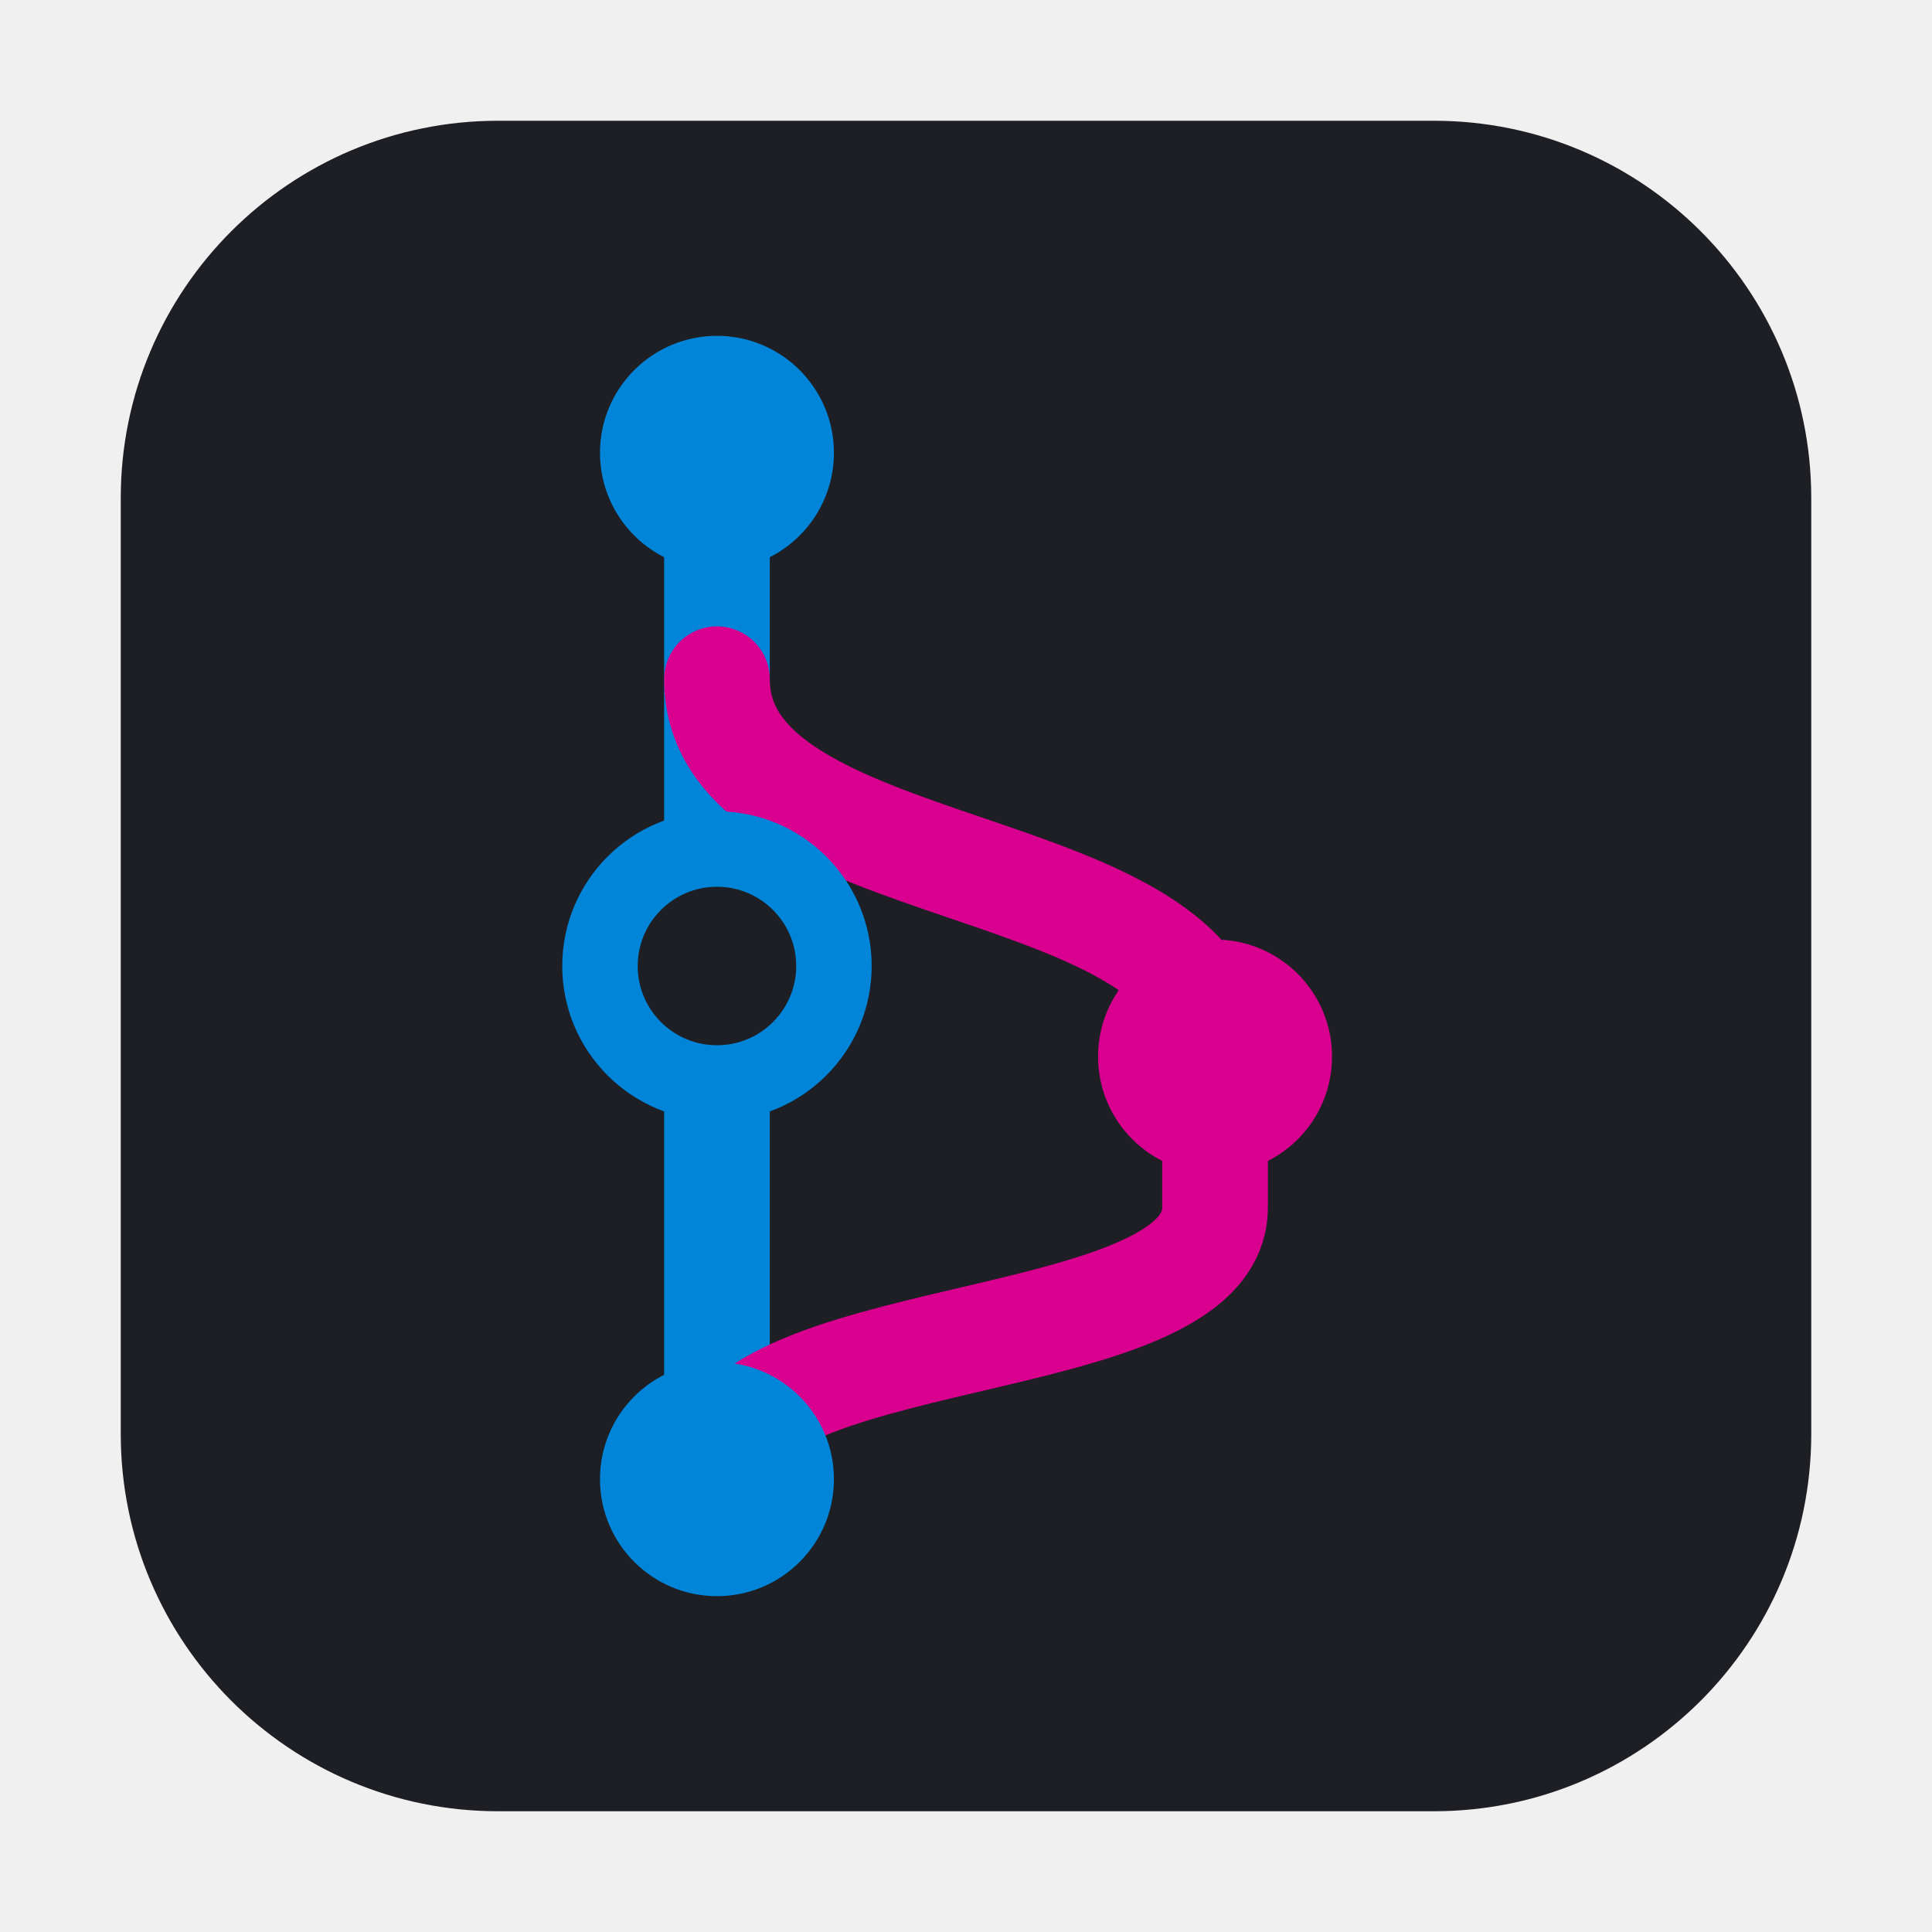
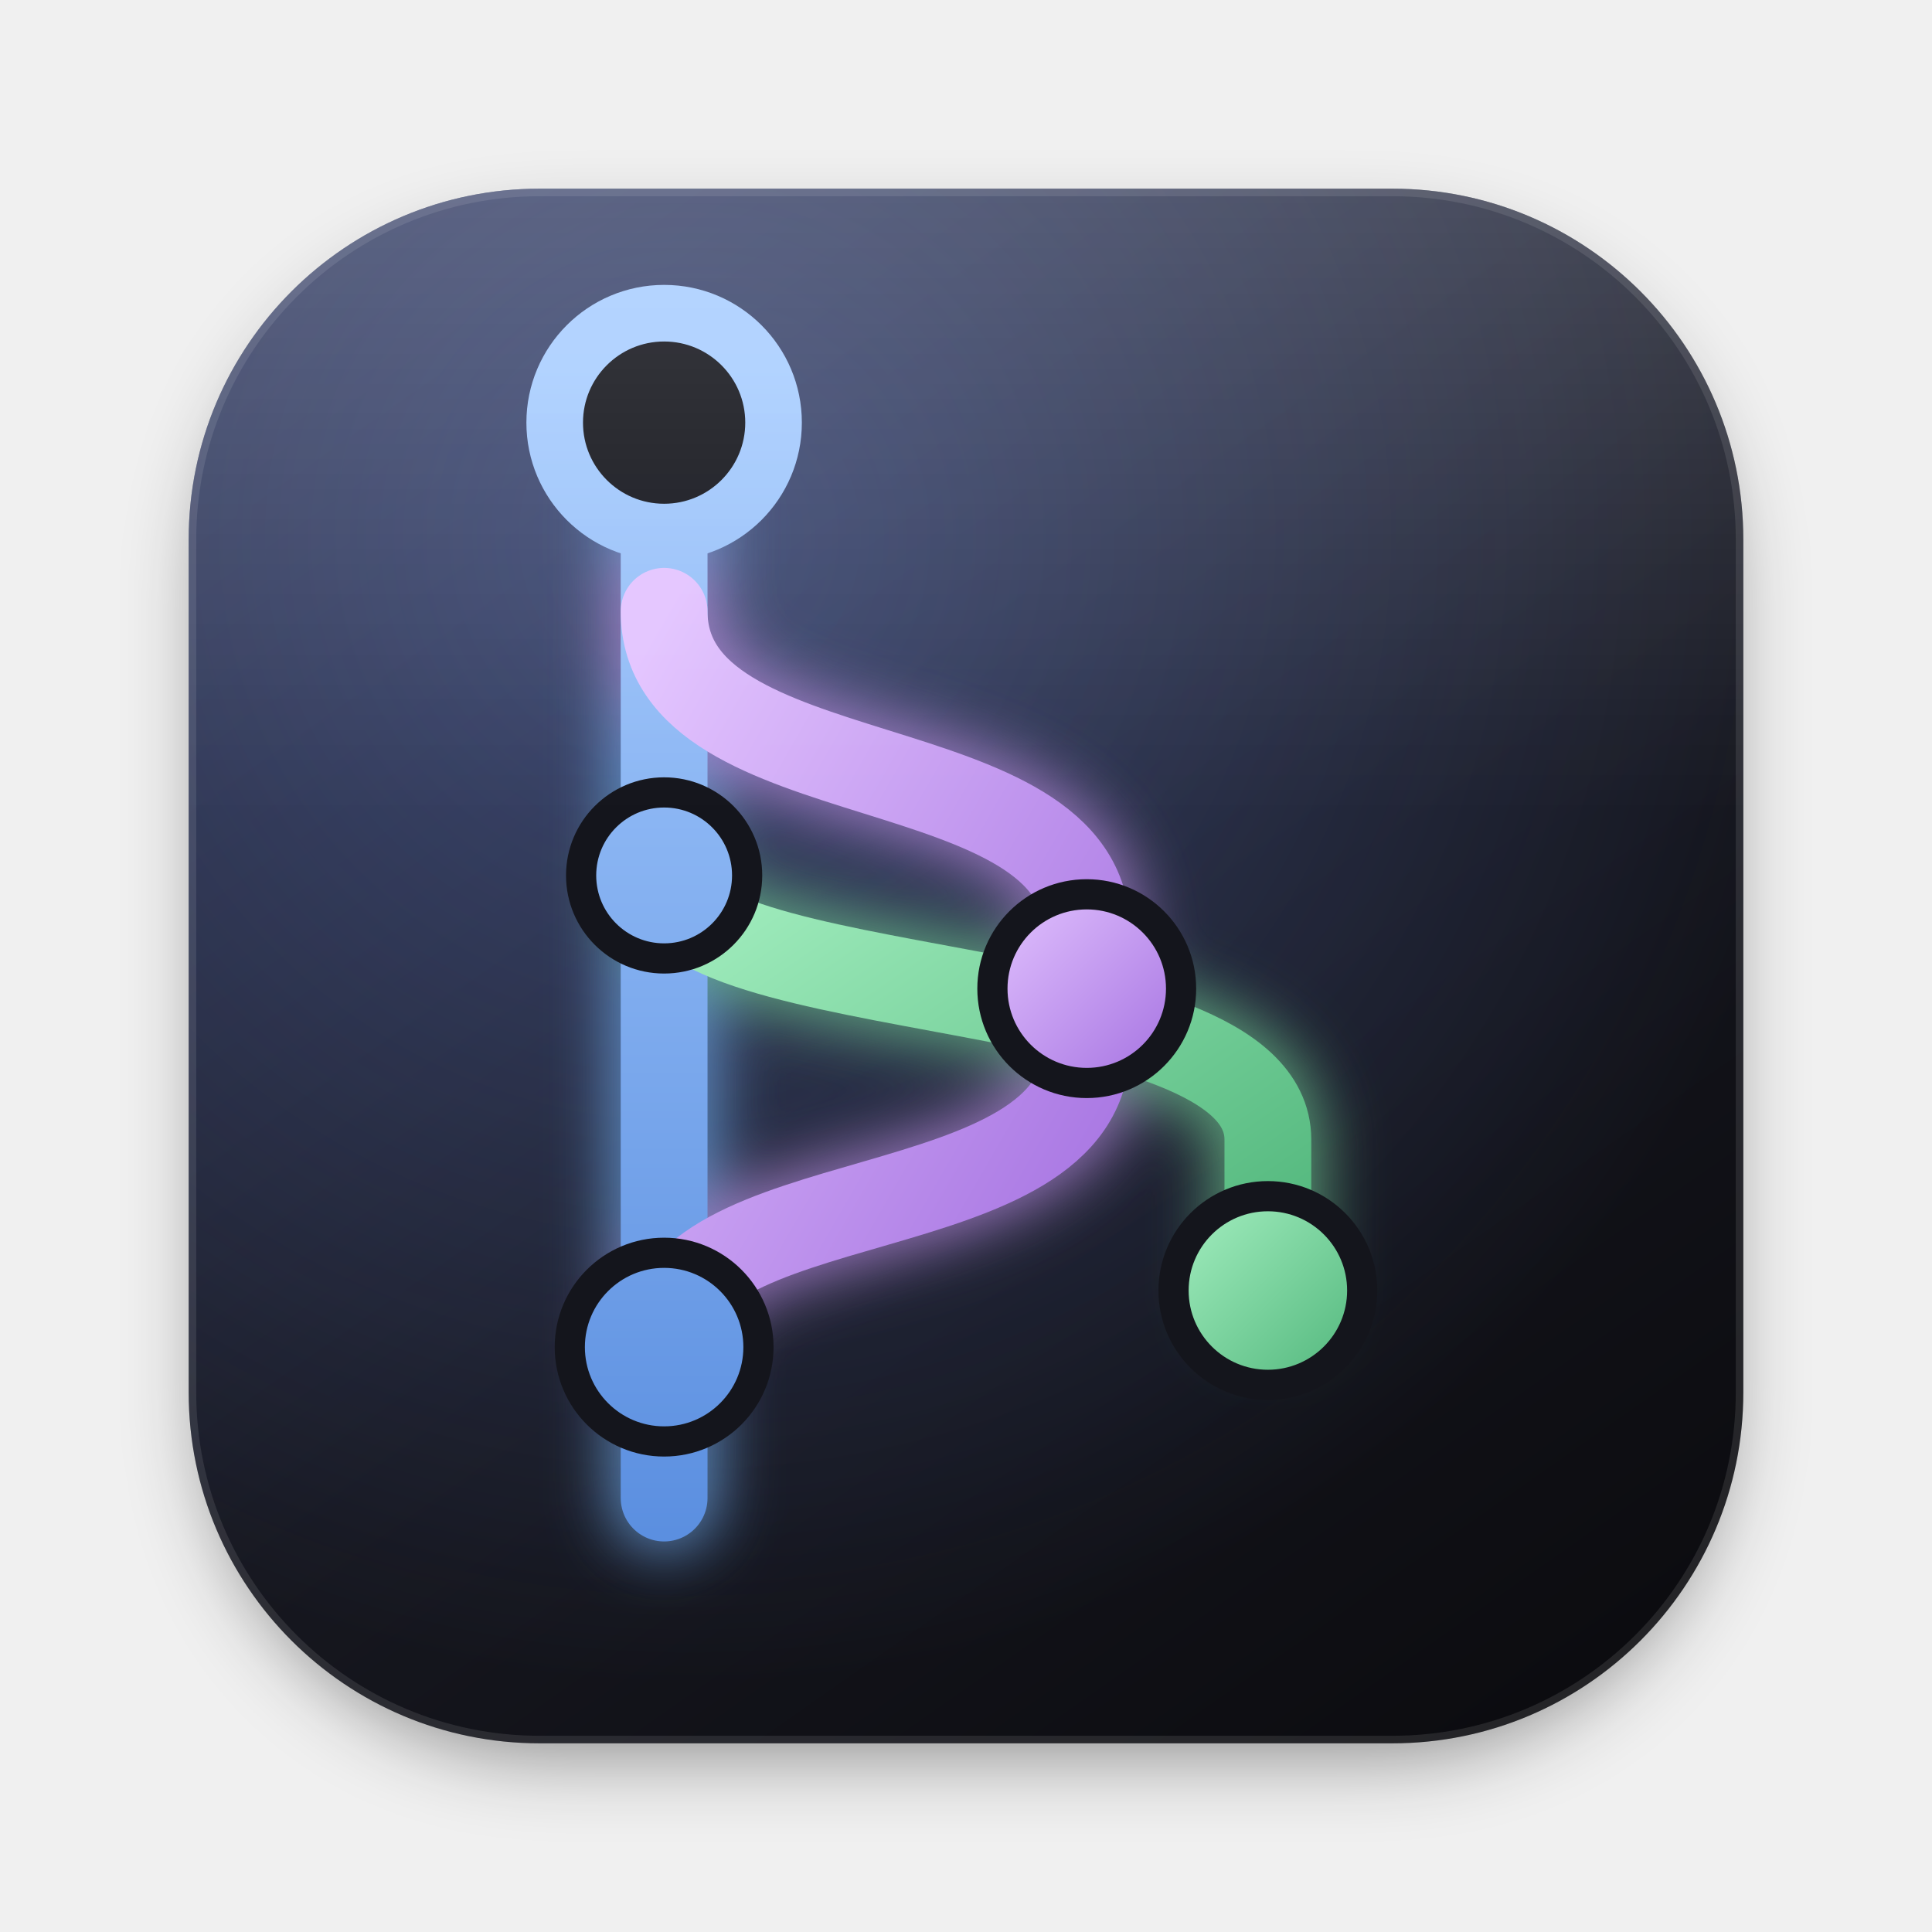
<svg xmlns="http://www.w3.org/2000/svg" width="1024" height="1024" viewBox="0 0 1024 1024">
-   <rect x="64" y="64" width="896" height="896" rx="200" fill="#1e1f24" />
-   <g fill="none" stroke-width="56" stroke-linecap="round">
-     <path d="M380 240V784" stroke="#0085d9" />
-     <path d="M380 360C380 470 644 450 644 560V640C644 720 380 700 380 784" stroke="#d9008f" />
+   <defs>
+     <linearGradient id="tile" x1="0.15" y1="0" x2="0.85" y2="1">
+       <stop offset="0" stop-color="#2b2f45" />
+       <stop offset="0.55" stop-color="#16171f" />
+       <stop offset="1" stop-color="#0c0c10" />
+     </linearGradient>
+     <radialGradient id="glow" cx="0.32" cy="0.22" r="0.75">
+       <stop offset="0" stop-color="#7c9cff" stop-opacity="0.32" />
+       <stop offset="1" stop-color="#7c9cff" stop-opacity="0" />
+     </radialGradient>
+     <linearGradient id="blue" gradientUnits="userSpaceOnUse" x1="0" y1="200" x2="0" y2="820">
+       <stop offset="0" stop-color="#a8cdff" />
+       <stop offset="1" stop-color="#5b8fe0" />
+     </linearGradient>
+     <linearGradient id="violet" x1="0" y1="0" x2="1" y2="1">
+       <stop offset="0" stop-color="#e3c4ff" />
+       <stop offset="1" stop-color="#a36fe0" />
+     </linearGradient>
+     <linearGradient id="green" x1="0" y1="0" x2="1" y2="1">
+       <stop offset="0" stop-color="#a6f0c2" />
+       <stop offset="1" stop-color="#4fb57a" />
+     </linearGradient>
+     <linearGradient id="sheen" x1="0" y1="0" x2="0" y2="1">
+       <stop offset="0" stop-color="#ffffff" stop-opacity="0.16" />
+       <stop offset="0.4" stop-color="#ffffff" stop-opacity="0" />
+     </linearGradient>
+     <filter id="shadow" x="-20%" y="-20%" width="140%" height="140%">
+       <feGaussianBlur stdDeviation="22" />
+     </filter>
+     <filter id="bloom" x="-30%" y="-30%" width="160%" height="160%">
+       <feGaussianBlur stdDeviation="16" />
+     </filter>
+     <clipPath id="clip">
+       <rect x="100" y="100" width="824" height="824" rx="186" />
+     </clipPath>
+   </defs>
+   <rect x="112" y="128" width="800" height="800" rx="180" fill="#000" opacity="0.45" filter="url(#shadow)" />
+   <g clip-path="url(#clip)">
+     <rect x="100" y="100" width="824" height="824" fill="url(#tile)" />
+     <rect x="100" y="100" width="824" height="824" fill="url(#glow)" />
+     <g transform="translate(-48 -6)">
+       <g fill="none" stroke-linecap="round" stroke-width="58" opacity="0.75" filter="url(#bloom)">
+         <path d="M400 230V800" stroke="#6ea8e8" />
+         <path d="M400 330C400 430 624 400 624 500V560C624 660 400 630 400 720" stroke="#b98ce0" />
+         <path d="M400 470C400 540 720 520 720 610V690" stroke="#6ec48f" />
+       </g>
+       <g fill="none" stroke-linecap="round" stroke-width="46">
+         <path d="M400 230V800" stroke="url(#blue)" />
+         <path d="M400 330C400 430 624 400 624 500V560C624 660 400 630 400 720" stroke="url(#violet)" />
+         <path d="M400 470C400 540 720 520 720 610V690" stroke="url(#green)" />
+       </g>
+       <g stroke="#14151c" stroke-width="16">
+         <circle cx="400" cy="230" r="58" fill="#14151c" stroke="url(#blue)" stroke-width="30" />
+         <circle cx="624" cy="530" r="50" fill="url(#violet)" />
+         <circle cx="720" cy="690" r="50" fill="url(#green)" />
+         <circle cx="400" cy="720" r="50" fill="url(#blue)" />
+         <circle cx="400" cy="470" r="44" fill="url(#blue)" />
+       </g>
+     </g>
+     <rect x="100" y="100" width="824" height="824" fill="url(#sheen)" />
  </g>
-   <circle cx="380" cy="240" r="62" fill="#0085d9" />
-   <circle cx="644" cy="560" r="62" fill="#d9008f" />
-   <circle cx="380" cy="784" r="62" fill="#0085d9" />
-   <circle cx="380" cy="512" r="62" fill="#1e1f24" stroke="#0085d9" stroke-width="40" />
+   <rect x="102" y="102" width="820" height="820" rx="184" fill="none" stroke="#ffffff" stroke-opacity="0.1" stroke-width="4" />
</svg>
